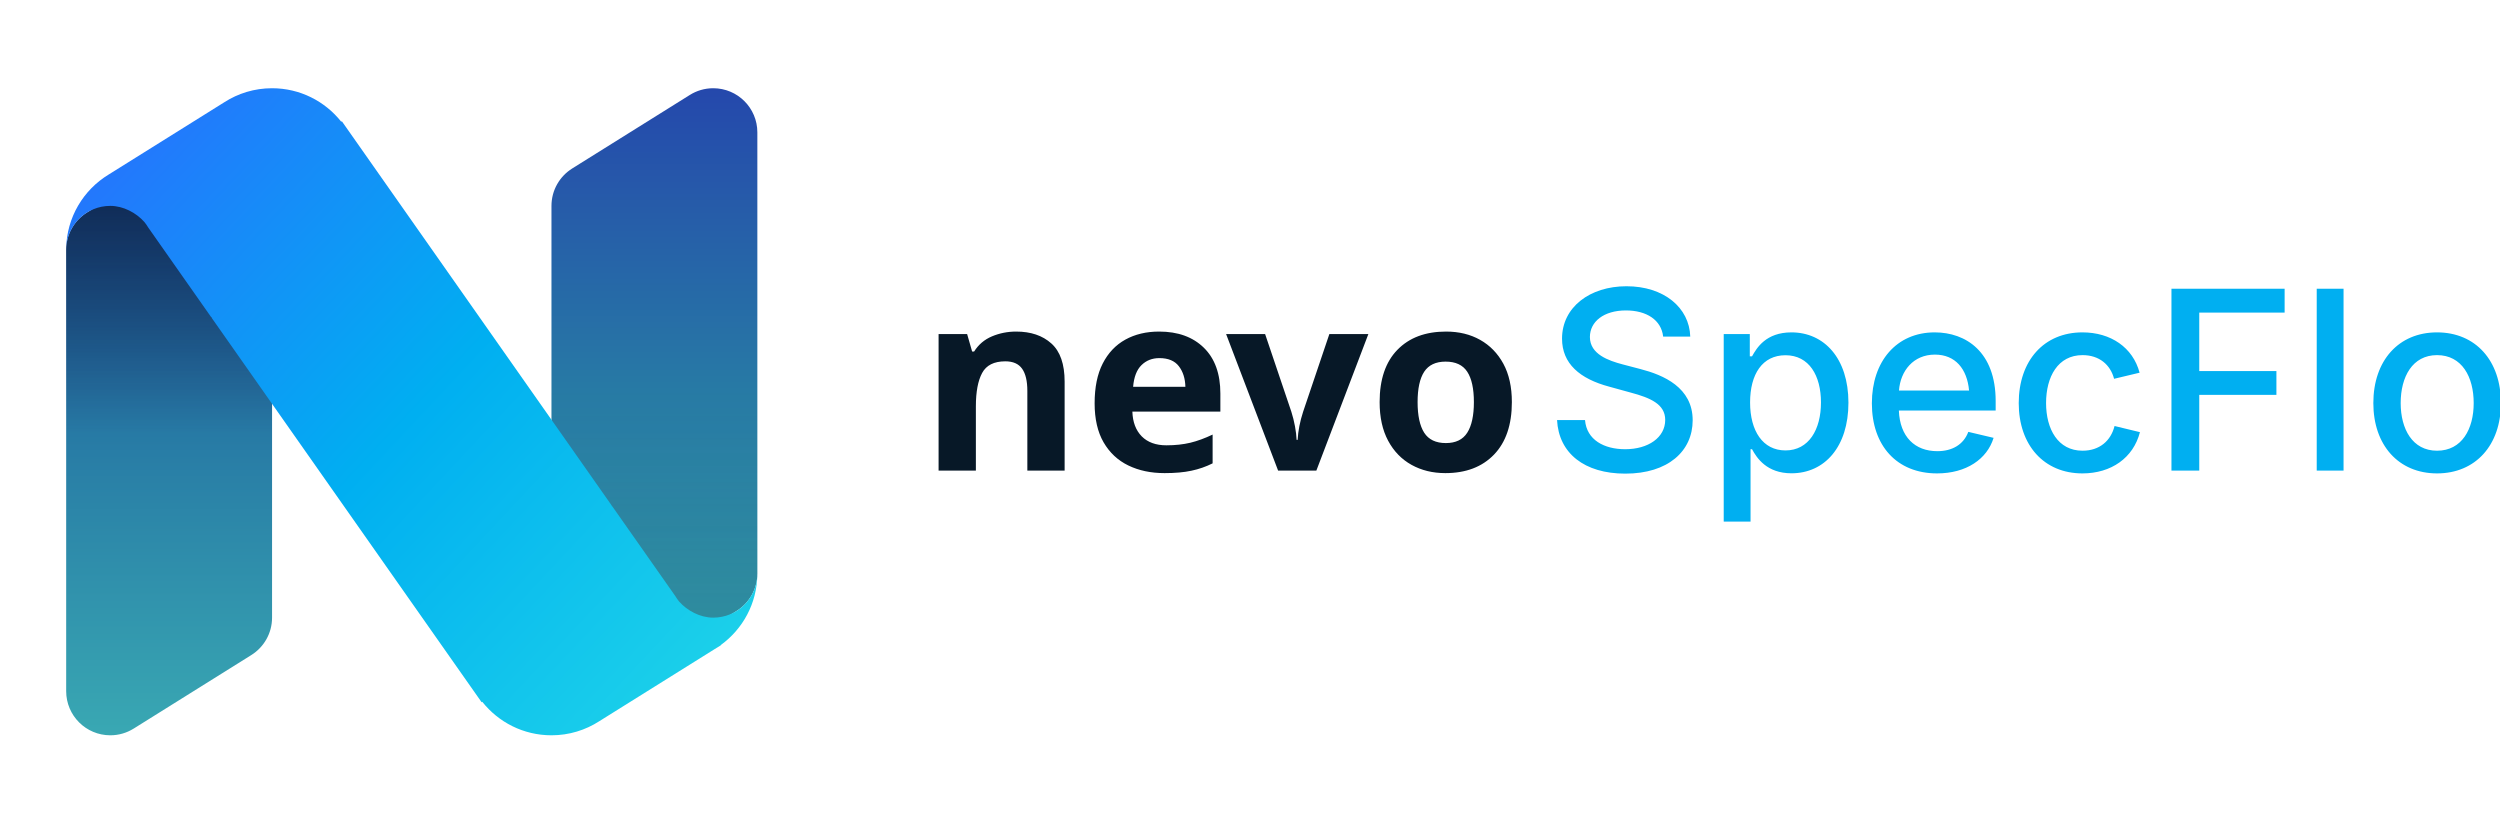
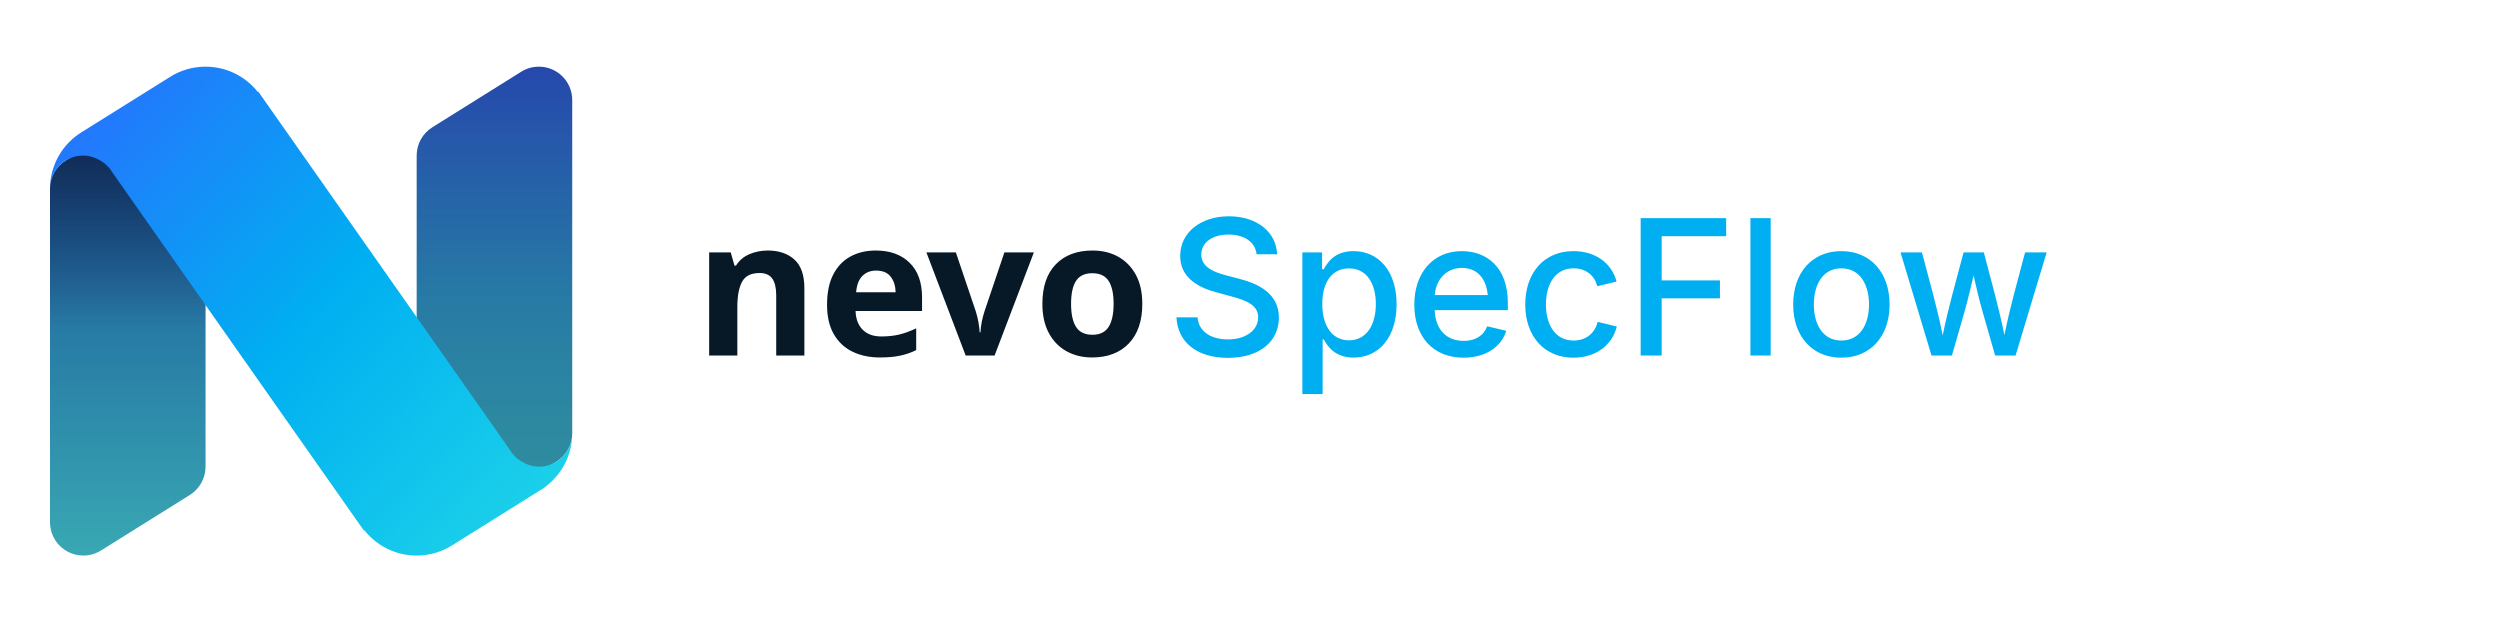
- <svg xmlns="http://www.w3.org/2000/svg" width="680" height="224" viewBox="0 0 680 224" role="img" aria-labelledby="title">
+ <svg xmlns="http://www.w3.org/2000/svg" width="900" height="224" viewBox="0 0 900 224" role="img" aria-labelledby="title">
  <defs>
    <linearGradient id="light-back-left" x1="28" x2="28" y1="12" y2="176" gradientUnits="userSpaceOnUse">
      <stop stop-color="#2548ac" />
      <stop offset=".5" stop-color="#277aa5" />
      <stop offset="1" stop-color="#39a8b3" />
    </linearGradient>
    <linearGradient id="light-back-right" x1="160" x2="160" y1="0" y2="164" gradientUnits="userSpaceOnUse">
      <stop stop-color="#2548ac" />
      <stop offset=".503" stop-color="#277aa5" />
      <stop offset="1" stop-color="#39a8b3" />
    </linearGradient>
    <linearGradient id="light-shadow-left" x1="28" x2="28" y1="12" y2="176" gradientUnits="userSpaceOnUse">
      <stop stop-color="#011322" />
      <stop offset=".5" stop-color="#011322" stop-opacity="0" />
      <stop offset="1" stop-color="#011322" stop-opacity="0" />
    </linearGradient>
    <linearGradient id="light-shadow-right" x1="160" x2="160" y1="0" y2="164" gradientUnits="userSpaceOnUse">
      <stop stop-color="#011322" stop-opacity="0" />
      <stop offset=".5" stop-color="#011322" stop-opacity="0" />
      <stop offset="1" stop-color="#011322" />
    </linearGradient>
    <linearGradient id="light-ribbon" x1="188" x2="0" y1="176" y2="0" gradientUnits="userSpaceOnUse">
      <stop stop-color="#21d7e8" />
      <stop offset=".497" stop-color="#00aff1" />
      <stop offset="1" stop-color="#2b6bff" />
    </linearGradient>
  </defs>
  <g transform="translate(18 24)">
    <path d="M44 12C50.627 12 56 17.373 56 24V144C56 148.291 53.746 152.052 50.359 154.174L50.36 154.176L50.27 154.231C50.249 154.245 50.227 154.259 50.205 154.272L18.36 174.176L18.359 174.174C16.515 175.329 14.337 176 12 176C5.373 176 0 170.627 0 164V44C0 39.709 2.253 35.947 5.64 33.825L5.729 33.769C5.751 33.755 5.772 33.74 5.794 33.727L37.64 13.824C39.484 12.669 41.663 12 44 12Z" fill="url(#light-back-left)" />
    <path d="M44 12C50.627 12 56 17.373 56 24V144C56 148.291 53.746 152.052 50.359 154.174L50.36 154.176L50.27 154.231C50.249 154.245 50.227 154.259 50.205 154.272L18.36 174.176L18.359 174.174C16.515 175.329 14.337 176 12 176C5.373 176 0 170.627 0 164V44C0 39.709 2.253 35.947 5.64 33.825L5.729 33.769C5.751 33.755 5.772 33.74 5.794 33.727L37.64 13.824C39.484 12.669 41.663 12 44 12Z" fill="url(#light-shadow-left)" fill-opacity=".8" />
    <path d="M176 0C182.627 0 188 5.373 188 12V132C188 136.291 185.746 140.052 182.359 142.174L182.36 142.176L182.271 142.231C182.249 142.245 182.227 142.259 182.205 142.272L150.36 162.176L150.359 162.174C148.515 163.329 146.337 164 144 164C137.373 164 132 158.627 132 152V32C132 27.709 134.253 23.947 137.64 21.825L137.729 21.769C137.751 21.755 137.772 21.74 137.794 21.727L169.64 1.824C171.484 0.669 173.663 0 176 0Z" fill="url(#light-back-right)" />
    <path d="M176 0C182.627 0 188 5.373 188 12V132C188 136.291 185.746 140.052 182.359 142.174L182.36 142.176L182.271 142.231C182.249 142.245 182.227 142.259 182.205 142.272L150.36 162.176L150.359 162.174C148.515 163.329 146.337 164 144 164C137.373 164 132 158.627 132 152V32C132 27.709 134.253 23.947 137.64 21.825L137.729 21.769C137.751 21.755 137.772 21.74 137.794 21.727L169.64 1.824C171.484 0.669 173.663 0 176 0Z" fill="url(#light-shadow-right)" fill-opacity=".16" />
    <path d="M55.996 0C63.618 0 70.409 3.554 74.806 9.095L74.996 9L148.362 113.468L148.45 113.718C148.468 113.702 148.487 113.686 148.505 113.671L165.668 138.109C165.988 138.649 166.348 139.162 166.746 139.644C168.944 142.11 172.433 144 175.996 144C182.52 144 187.828 138.794 187.992 132.31C187.893 140.169 184.015 147.116 178.094 151.422C178.302 151.393 177.868 151.662 176.438 152.524C176.405 152.545 176.371 152.566 176.337 152.587L144.997 172.175C141.25 174.594 136.788 176 131.996 176C124.373 176 117.582 172.445 113.186 166.904L112.996 167L39.628 62.53L39.573 62.253C39.544 62.278 39.516 62.304 39.486 62.329L22.323 37.891C22.003 37.35 21.643 36.837 21.245 36.355C19.047 33.89 15.559 32 11.996 32C5.472 32 0.164 37.206 0 43.69C0.108 35.125 4.703 27.641 11.543 23.48C11.568 23.465 11.592 23.449 11.618 23.434L42.994 3.824C46.741 1.405 51.204 5.1442e-05 55.996 0Z" fill="url(#light-ribbon)" />
  </g>
  <g transform="translate(250 0)">
    <text x="0" y="128" fill="#071827" font-family="Arial Rounded MT Bold, ui-rounded, Trebuchet MS, sans-serif" font-size="68" font-weight="900">nevo</text>
    <text x="170" y="128" fill="#00aff1" font-family="Segoe UI Variable Display, Aptos Display, Inter, sans-serif" font-size="68" font-weight="500">SpecFlow</text>
  </g>
</svg>
